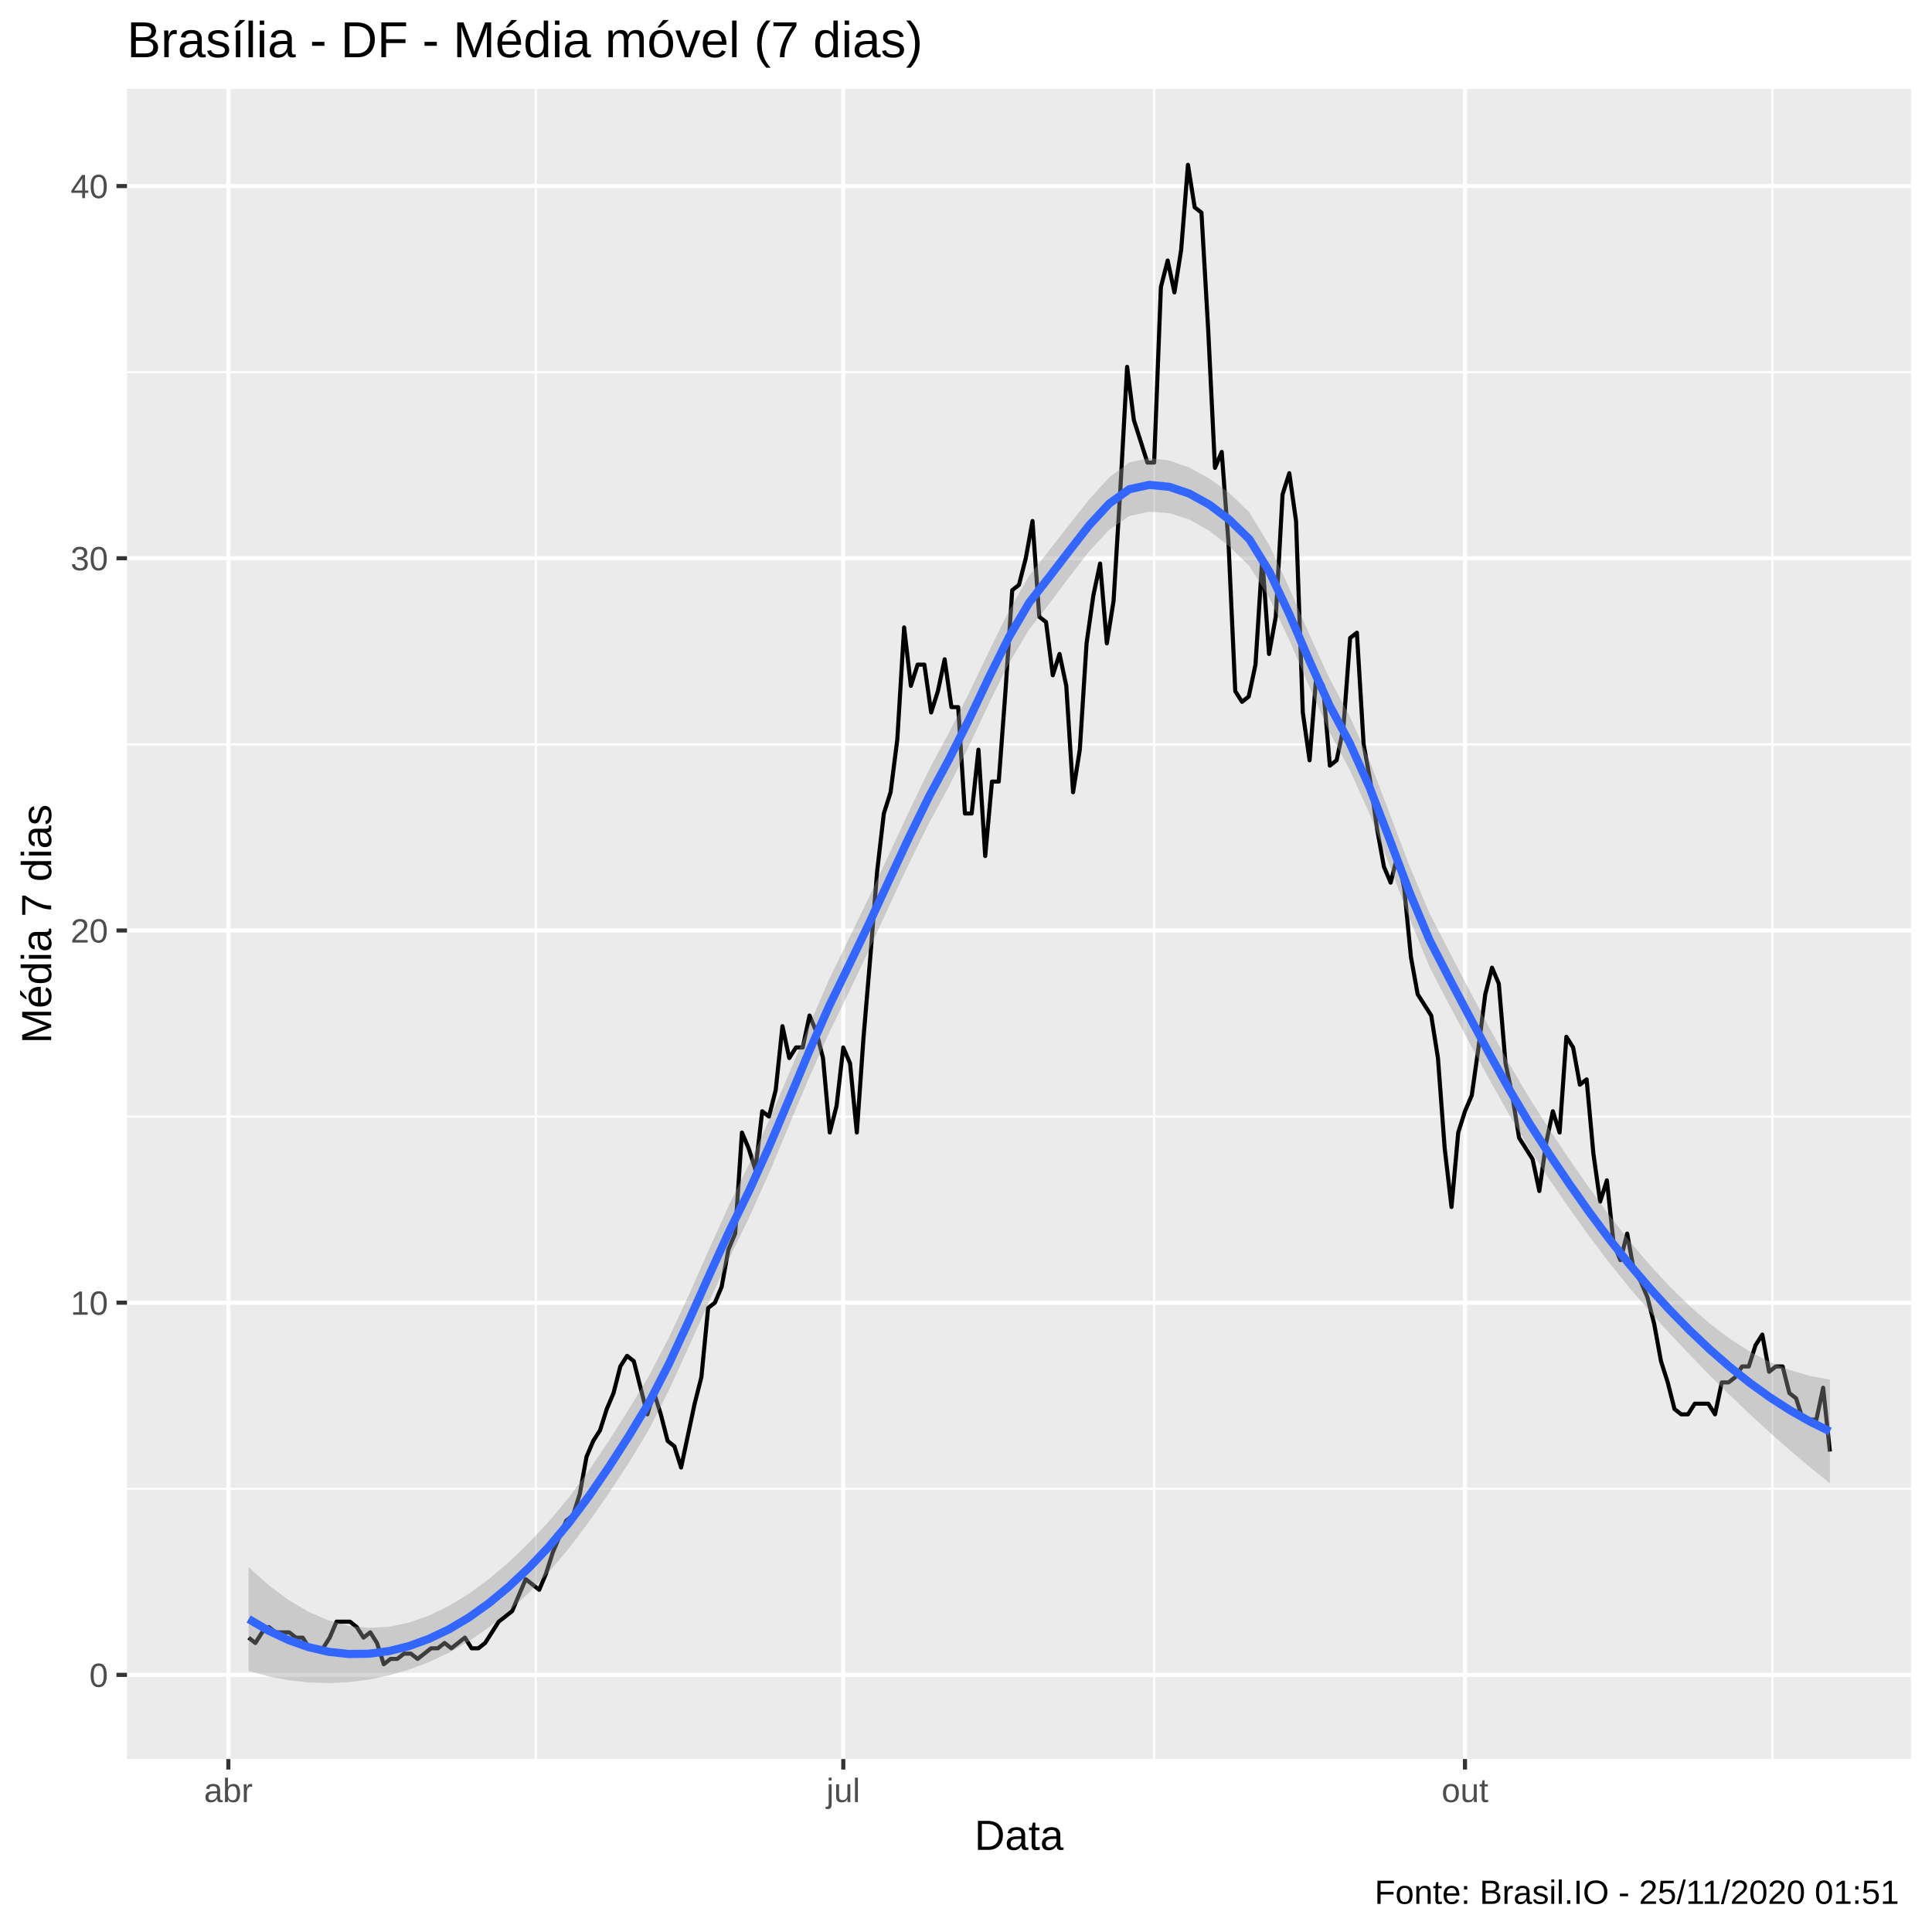
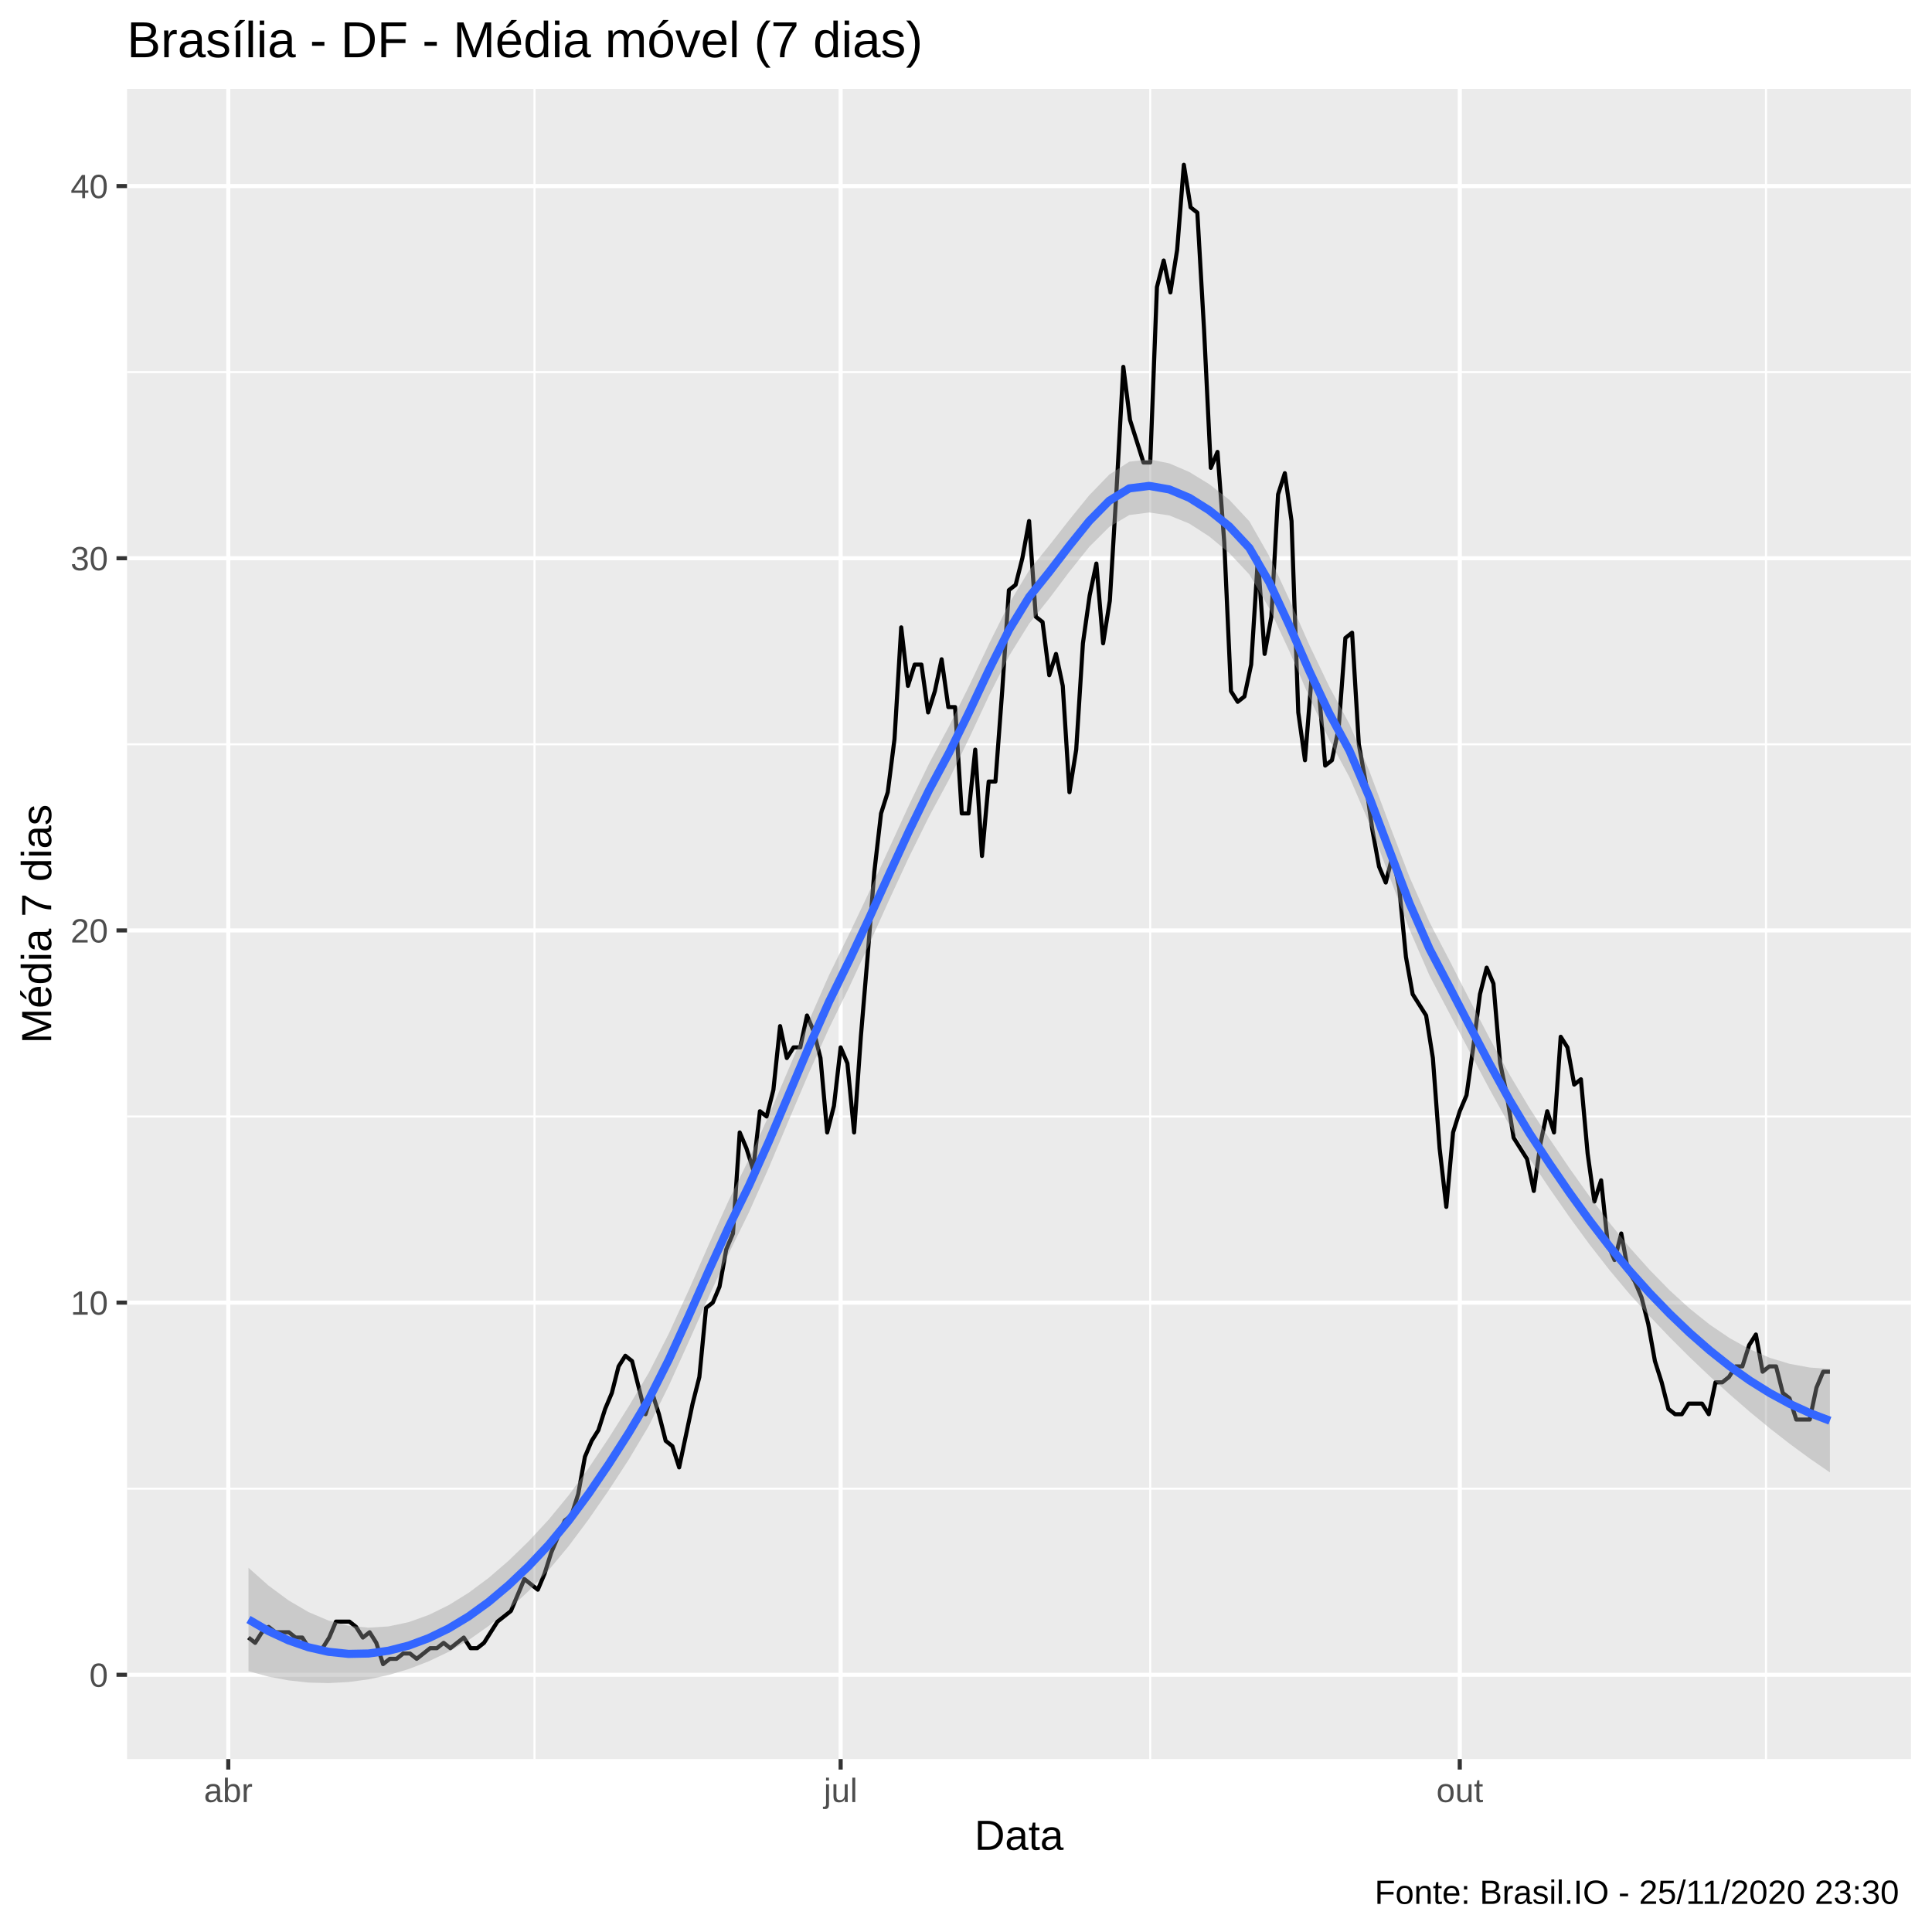
<svg xmlns="http://www.w3.org/2000/svg" viewBox="0 0 504.00 504.00">
  <defs>
    <style type="text/css">
    line, polyline, polygon, path, rect, circle {
      fill: none;
      stroke: #000000;
      stroke-linecap: round;
      stroke-linejoin: round;
      stroke-miterlimit: 10.00;
    }
  </style>
  </defs>
  <rect width="100%" height="100%" style="stroke: none; fill: #FFFFFF;" />
  <rect x="0.00" y="0.00" width="504.00" height="504.00" style="stroke-width: 1.07; stroke: #FFFFFF; fill: #FFFFFF;" />
  <defs>
    <clipPath id="cpMzMuMTN8NDk4LjUyfDQ1OC44OHwyMy4xOQ==">
      <rect x="33.13" y="23.19" width="465.39" height="435.69" />
    </clipPath>
  </defs>
  <rect x="33.13" y="23.19" width="465.39" height="435.69" style="stroke-width: 1.07; stroke: none; fill: #EBEBEB;" clip-path="url(#cpMzMuMTN8NDk4LjUyfDQ1OC44OHwyMy4xOQ==)" />
-   <polyline points="33.13,388.38 498.52,388.38 " style="stroke-width: 0.53; stroke: #FFFFFF; stroke-linecap: butt;" clip-path="url(#cpMzMuMTN8NDk4LjUyfDQ1OC44OHwyMy4xOQ==)" />
-   <polyline points="33.13,291.28 498.52,291.28 " style="stroke-width: 0.53; stroke: #FFFFFF; stroke-linecap: butt;" clip-path="url(#cpMzMuMTN8NDk4LjUyfDQ1OC44OHwyMy4xOQ==)" />
-   <polyline points="33.13,194.18 498.52,194.18 " style="stroke-width: 0.53; stroke: #FFFFFF; stroke-linecap: butt;" clip-path="url(#cpMzMuMTN8NDk4LjUyfDQ1OC44OHwyMy4xOQ==)" />
-   <polyline points="33.13,97.09 498.52,97.09 " style="stroke-width: 0.53; stroke: #FFFFFF; stroke-linecap: butt;" clip-path="url(#cpMzMuMTN8NDk4LjUyfDQ1OC44OHwyMy4xOQ==)" />
-   <polyline points="139.78,458.88 139.78,23.19 " style="stroke-width: 0.53; stroke: #FFFFFF; stroke-linecap: butt;" clip-path="url(#cpMzMuMTN8NDk4LjUyfDQ1OC44OHwyMy4xOQ==)" />
-   <polyline points="301.08,458.88 301.08,23.19 " style="stroke-width: 0.53; stroke: #FFFFFF; stroke-linecap: butt;" clip-path="url(#cpMzMuMTN8NDk4LjUyfDQ1OC44OHwyMy4xOQ==)" />
-   <polyline points="462.38,458.88 462.38,23.19 " style="stroke-width: 0.53; stroke: #FFFFFF; stroke-linecap: butt;" clip-path="url(#cpMzMuMTN8NDk4LjUyfDQ1OC44OHwyMy4xOQ==)" />
-   <polyline points="33.13,436.92 498.52,436.92 " style="stroke-width: 1.07; stroke: #FFFFFF; stroke-linecap: butt;" clip-path="url(#cpMzMuMTN8NDk4LjUyfDQ1OC44OHwyMy4xOQ==)" />
-   <polyline points="33.13,339.83 498.52,339.83 " style="stroke-width: 1.07; stroke: #FFFFFF; stroke-linecap: butt;" clip-path="url(#cpMzMuMTN8NDk4LjUyfDQ1OC44OHwyMy4xOQ==)" />
-   <polyline points="33.13,242.73 498.52,242.73 " style="stroke-width: 1.07; stroke: #FFFFFF; stroke-linecap: butt;" clip-path="url(#cpMzMuMTN8NDk4LjUyfDQ1OC44OHwyMy4xOQ==)" />
+   <polyline points="33.13,388.35 498.52,388.35 " style="stroke-width: 0.53; stroke: #FFFFFF; stroke-linecap: butt;" clip-path="url(#cpMzMuMTN8NDk4LjUyfDQ1OC44OHwyMy4xOQ==)" />
+   <polyline points="33.13,291.26 498.52,291.26 " style="stroke-width: 0.53; stroke: #FFFFFF; stroke-linecap: butt;" clip-path="url(#cpMzMuMTN8NDk4LjUyfDQ1OC44OHwyMy4xOQ==)" />
+   <polyline points="33.13,194.17 498.52,194.17 " style="stroke-width: 0.53; stroke: #FFFFFF; stroke-linecap: butt;" clip-path="url(#cpMzMuMTN8NDk4LjUyfDQ1OC44OHwyMy4xOQ==)" />
+   <polyline points="33.13,97.08 498.52,97.08 " style="stroke-width: 0.53; stroke: #FFFFFF; stroke-linecap: butt;" clip-path="url(#cpMzMuMTN8NDk4LjUyfDQ1OC44OHwyMy4xOQ==)" />
+   <polyline points="139.43,458.88 139.43,23.19 " style="stroke-width: 0.53; stroke: #FFFFFF; stroke-linecap: butt;" clip-path="url(#cpMzMuMTN8NDk4LjUyfDQ1OC44OHwyMy4xOQ==)" />
+   <polyline points="300.06,458.88 300.06,23.19 " style="stroke-width: 0.53; stroke: #FFFFFF; stroke-linecap: butt;" clip-path="url(#cpMzMuMTN8NDk4LjUyfDQ1OC44OHwyMy4xOQ==)" />
+   <polyline points="460.69,458.88 460.69,23.19 " style="stroke-width: 0.53; stroke: #FFFFFF; stroke-linecap: butt;" clip-path="url(#cpMzMuMTN8NDk4LjUyfDQ1OC44OHwyMy4xOQ==)" />
+   <polyline points="33.13,436.90 498.52,436.90 " style="stroke-width: 1.07; stroke: #FFFFFF; stroke-linecap: butt;" clip-path="url(#cpMzMuMTN8NDk4LjUyfDQ1OC44OHwyMy4xOQ==)" />
+   <polyline points="33.13,339.81 498.52,339.81 " style="stroke-width: 1.07; stroke: #FFFFFF; stroke-linecap: butt;" clip-path="url(#cpMzMuMTN8NDk4LjUyfDQ1OC44OHwyMy4xOQ==)" />
+   <polyline points="33.13,242.72 498.52,242.72 " style="stroke-width: 1.07; stroke: #FFFFFF; stroke-linecap: butt;" clip-path="url(#cpMzMuMTN8NDk4LjUyfDQ1OC44OHwyMy4xOQ==)" />
  <polyline points="33.13,145.63 498.52,145.63 " style="stroke-width: 1.07; stroke: #FFFFFF; stroke-linecap: butt;" clip-path="url(#cpMzMuMTN8NDk4LjUyfDQ1OC44OHwyMy4xOQ==)" />
  <polyline points="33.13,48.54 498.52,48.54 " style="stroke-width: 1.07; stroke: #FFFFFF; stroke-linecap: butt;" clip-path="url(#cpMzMuMTN8NDk4LjUyfDQ1OC44OHwyMy4xOQ==)" />
-   <polyline points="59.57,458.88 59.57,23.19 " style="stroke-width: 1.07; stroke: #FFFFFF; stroke-linecap: butt;" clip-path="url(#cpMzMuMTN8NDk4LjUyfDQ1OC44OHwyMy4xOQ==)" />
-   <polyline points="219.99,458.88 219.99,23.19 " style="stroke-width: 1.07; stroke: #FFFFFF; stroke-linecap: butt;" clip-path="url(#cpMzMuMTN8NDk4LjUyfDQ1OC44OHwyMy4xOQ==)" />
-   <polyline points="382.17,458.88 382.17,23.19 " style="stroke-width: 1.07; stroke: #FFFFFF; stroke-linecap: butt;" clip-path="url(#cpMzMuMTN8NDk4LjUyfDQ1OC44OHwyMy4xOQ==)" />
-   <polyline points="64.86,427.21 66.62,428.60 68.38,425.83 70.15,424.44 71.91,425.83 73.67,425.83 75.44,425.83 77.20,427.21 78.96,427.21 80.72,429.99 82.49,429.99 84.25,429.99 86.01,427.21 87.78,423.05 89.54,423.05 91.30,423.05 93.06,424.44 94.83,427.21 96.59,425.83 98.35,428.60 100.12,434.15 101.88,432.76 103.64,432.76 105.40,431.38 107.17,431.38 108.93,432.76 110.69,431.38 112.46,429.99 114.22,429.99 115.98,428.60 117.74,429.99 119.51,428.60 121.27,427.21 123.03,429.99 124.80,429.99 126.56,428.60 128.32,425.83 130.08,423.05 131.85,421.67 133.61,420.28 135.37,416.12 137.14,411.96 138.90,413.34 140.66,414.73 142.42,410.57 144.19,405.02 145.95,400.86 147.71,396.70 149.48,395.31 151.24,389.76 153.00,380.05 154.76,375.89 156.53,373.12 158.29,367.57 160.05,363.41 161.82,356.47 163.58,353.70 165.34,355.09 167.10,362.02 168.87,368.96 170.63,363.41 172.39,368.96 174.16,375.89 175.92,377.28 177.68,382.83 179.44,374.50 181.21,366.18 182.97,359.25 184.73,341.21 186.50,339.83 188.26,335.67 190.02,325.96 191.78,321.80 193.55,295.44 195.31,299.60 197.07,305.15 198.84,289.89 200.60,291.28 202.36,284.34 204.12,267.70 205.89,276.02 207.65,273.25 209.41,273.25 211.18,264.92 212.94,269.09 214.70,276.02 216.46,295.44 218.23,288.50 219.99,273.25 221.75,277.41 223.52,295.44 225.28,270.47 227.04,249.67 228.80,227.47 230.57,212.21 232.33,206.67 234.09,192.80 235.86,163.67 237.62,178.92 239.38,173.38 241.14,173.38 242.91,185.86 244.67,180.31 246.43,171.99 248.20,184.47 249.96,184.47 251.72,212.21 253.48,212.21 255.25,195.57 257.01,223.31 258.77,203.89 260.54,203.89 262.30,180.31 264.06,153.96 265.82,152.57 267.59,145.63 269.35,135.92 271.11,160.89 272.88,162.28 274.64,176.15 276.40,170.60 278.16,178.92 279.93,206.67 281.69,195.57 283.45,167.83 285.22,155.34 286.98,147.02 288.74,167.83 290.50,156.73 292.27,127.60 294.03,95.70 295.79,109.57 297.56,115.12 299.32,120.67 301.08,120.67 302.84,74.89 304.61,67.96 306.37,76.28 308.13,65.18 309.90,42.99 311.66,54.09 313.42,55.47 315.18,85.99 316.95,122.05 318.71,117.89 320.47,141.47 322.24,180.31 324.00,183.09 325.76,181.70 327.52,173.38 329.29,145.63 331.05,170.60 332.81,160.89 334.58,128.99 336.34,123.44 338.10,135.92 339.86,185.86 341.63,198.34 343.39,176.15 345.15,178.92 346.92,199.73 348.68,198.34 350.44,190.02 352.20,166.44 353.97,165.05 355.73,194.18 357.49,203.89 359.26,216.38 361.02,226.09 362.78,230.25 364.54,223.31 366.31,231.63 368.07,249.67 369.83,259.38 371.60,262.15 373.36,264.92 375.12,276.02 376.88,299.60 378.65,314.86 380.41,295.44 382.17,289.89 383.94,285.73 385.70,273.25 387.46,259.38 389.22,252.44 390.99,256.60 392.75,277.41 394.51,285.73 396.28,296.83 398.04,299.60 399.80,302.38 401.56,310.70 403.33,298.21 405.09,289.89 406.85,295.44 408.62,270.47 410.38,273.25 412.14,282.96 413.90,281.57 415.67,300.99 417.43,313.47 419.19,307.92 420.96,324.57 422.72,328.73 424.48,321.80 426.24,331.50 428.01,334.28 429.77,338.44 431.53,345.38 433.30,355.09 435.06,360.63 436.82,367.57 438.58,368.96 440.35,368.96 442.11,366.18 443.87,366.18 445.64,366.18 447.40,368.96 449.16,360.63 450.92,360.63 452.69,359.25 454.45,356.47 456.21,356.47 457.97,350.92 459.74,348.15 461.50,357.86 463.26,356.47 465.03,356.47 466.79,363.41 468.55,364.79 470.31,370.34 472.08,370.34 473.84,370.34 475.60,362.02 477.37,378.67 " style="stroke-width: 1.07; stroke-linecap: butt;" clip-path="url(#cpMzMuMTN8NDk4LjUyfDQ1OC44OHwyMy4xOQ==)" />
-   <polygon points="64.86,408.84 70.08,413.51 75.30,417.41 80.52,420.49 85.75,422.74 90.97,424.13 96.19,424.67 101.41,424.38 106.63,423.30 111.85,421.48 117.08,418.95 122.30,415.76 127.52,411.94 132.74,407.51 137.96,402.49 143.18,396.91 148.40,390.63 153.63,383.58 158.85,375.84 164.07,367.58 169.29,358.92 174.51,348.91 179.73,337.72 184.96,325.94 190.18,314.36 195.40,303.68 200.62,292.29 205.84,280.04 211.06,267.52 216.29,255.49 221.51,244.74 226.73,233.98 231.95,222.81 237.17,211.57 242.39,200.76 247.62,190.98 252.84,180.69 258.06,169.76 263.28,159.19 268.50,150.18 273.72,143.52 278.95,136.83 284.17,130.23 289.39,124.51 294.61,120.63 299.83,119.49 305.05,120.14 310.27,121.99 315.50,124.83 320.72,128.61 325.94,133.68 331.16,142.29 336.38,153.50 341.60,165.59 346.83,177.02 352.05,186.74 357.27,198.48 362.49,212.13 367.71,225.92 372.93,238.26 378.16,248.40 383.38,258.41 388.60,268.28 393.82,277.72 399.04,286.56 404.26,294.74 409.49,302.57 414.71,310.08 419.93,317.18 425.15,323.82 430.37,329.97 435.59,335.62 440.82,340.74 446.04,345.29 451.26,349.25 456.48,352.59 461.70,355.31 466.92,357.41 472.14,358.93 477.37,359.89 477.37,386.94 472.14,382.74 466.92,378.32 461.70,373.72 456.48,368.93 451.26,363.95 446.04,358.79 440.82,353.44 435.59,347.89 430.37,342.10 425.15,336.04 419.93,329.57 414.71,322.67 409.49,315.39 404.26,307.77 399.04,299.77 393.82,291.02 388.60,281.72 383.38,272.12 378.16,262.38 372.93,252.26 367.71,239.66 362.49,225.73 357.27,212.25 352.05,200.76 346.83,190.97 341.60,179.25 336.38,167.05 331.16,156.03 325.94,147.69 320.72,142.57 315.50,138.50 310.27,135.54 305.05,133.86 299.83,133.49 294.61,134.60 289.39,138.19 284.17,143.77 278.95,150.53 273.72,157.51 268.50,164.17 263.28,172.91 258.06,183.36 252.84,194.48 247.62,205.01 242.39,214.68 237.17,225.20 231.95,236.36 226.73,247.75 221.51,258.76 216.29,269.43 211.06,281.17 205.84,293.59 200.62,306.04 195.40,317.69 190.18,328.32 184.96,339.61 179.73,351.26 174.51,362.64 169.29,372.93 164.07,381.56 158.85,389.53 153.63,397.01 148.40,403.93 143.18,410.12 137.96,415.51 132.74,420.32 127.52,424.54 122.30,428.15 117.08,431.17 111.85,433.61 106.63,435.57 101.41,437.08 96.19,438.16 90.97,438.83 85.75,439.07 80.52,438.90 75.30,438.32 70.08,437.32 64.86,435.89 " style="stroke-width: 0.00; stroke: none; fill: #999999; fill-opacity: 0.40;" clip-path="url(#cpMzMuMTN8NDk4LjUyfDQ1OC44OHwyMy4xOQ==)" />
-   <polyline points="64.86,408.84 70.08,413.51 75.30,417.41 80.52,420.49 85.75,422.74 90.97,424.13 96.19,424.67 101.41,424.38 106.63,423.30 111.85,421.48 117.08,418.95 122.30,415.76 127.52,411.94 132.74,407.51 137.96,402.49 143.18,396.91 148.40,390.63 153.63,383.58 158.85,375.84 164.07,367.58 169.29,358.92 174.51,348.91 179.73,337.72 184.96,325.94 190.18,314.36 195.40,303.68 200.62,292.29 205.84,280.04 211.06,267.52 216.29,255.49 221.51,244.74 226.73,233.98 231.95,222.81 237.17,211.57 242.39,200.76 247.62,190.98 252.84,180.69 258.06,169.76 263.28,159.19 268.50,150.18 273.72,143.52 278.95,136.83 284.17,130.23 289.39,124.51 294.61,120.63 299.83,119.49 305.05,120.14 310.27,121.99 315.50,124.83 320.72,128.61 325.94,133.68 331.16,142.29 336.38,153.50 341.60,165.59 346.83,177.02 352.05,186.74 357.27,198.48 362.49,212.13 367.71,225.92 372.93,238.26 378.16,248.40 383.38,258.41 388.60,268.28 393.82,277.72 399.04,286.56 404.26,294.74 409.49,302.57 414.71,310.08 419.93,317.18 425.15,323.82 430.37,329.97 435.59,335.62 440.82,340.74 446.04,345.29 451.26,349.25 456.48,352.59 461.70,355.31 466.92,357.41 472.14,358.93 477.37,359.89 " style="stroke-width: 2.13; stroke: none;" clip-path="url(#cpMzMuMTN8NDk4LjUyfDQ1OC44OHwyMy4xOQ==)" />
-   <polyline points="477.37,386.94 472.14,382.74 466.92,378.32 461.70,373.72 456.48,368.93 451.26,363.95 446.04,358.79 440.82,353.44 435.59,347.89 430.37,342.10 425.15,336.04 419.93,329.57 414.71,322.67 409.49,315.39 404.26,307.77 399.04,299.77 393.82,291.02 388.60,281.72 383.38,272.12 378.16,262.38 372.93,252.26 367.71,239.66 362.49,225.73 357.27,212.25 352.05,200.76 346.83,190.97 341.60,179.25 336.38,167.05 331.16,156.03 325.94,147.69 320.72,142.57 315.50,138.50 310.27,135.54 305.05,133.86 299.83,133.49 294.61,134.60 289.39,138.19 284.17,143.77 278.95,150.53 273.72,157.51 268.50,164.17 263.28,172.91 258.06,183.36 252.84,194.48 247.62,205.01 242.39,214.68 237.17,225.20 231.95,236.36 226.73,247.75 221.51,258.76 216.29,269.43 211.06,281.17 205.84,293.59 200.62,306.04 195.40,317.69 190.18,328.32 184.96,339.61 179.73,351.26 174.51,362.64 169.29,372.93 164.07,381.56 158.85,389.53 153.63,397.01 148.40,403.93 143.18,410.12 137.96,415.51 132.74,420.32 127.52,424.54 122.30,428.15 117.08,431.17 111.85,433.61 106.63,435.57 101.41,437.08 96.19,438.16 90.97,438.83 85.75,439.07 80.52,438.90 75.30,438.32 70.08,437.32 64.86,435.89 " style="stroke-width: 2.13; stroke: none;" clip-path="url(#cpMzMuMTN8NDk4LjUyfDQ1OC44OHwyMy4xOQ==)" />
-   <polyline points="64.86,422.36 70.08,425.41 75.30,427.86 80.52,429.70 85.75,430.91 90.97,431.48 96.19,431.41 101.41,430.73 106.63,429.44 111.85,427.54 117.08,425.06 122.30,421.96 127.52,418.24 132.74,413.91 137.96,409.00 143.18,403.51 148.40,397.28 153.63,390.30 158.85,382.68 164.07,374.57 169.29,365.93 174.51,355.78 179.73,344.49 184.96,332.78 190.18,321.34 195.40,310.69 200.62,299.16 205.84,286.81 211.06,274.34 216.29,262.46 221.51,251.75 226.73,240.87 231.95,229.59 237.17,218.38 242.39,207.72 247.62,198.00 252.84,187.58 258.06,176.56 263.28,166.05 268.50,157.18 273.72,150.51 278.95,143.68 284.17,137.00 289.39,131.35 294.61,127.62 299.83,126.49 305.05,127.00 310.27,128.77 315.50,131.67 320.72,135.59 325.94,140.69 331.16,149.16 336.38,160.27 341.60,172.42 346.83,184.00 352.05,193.75 357.27,205.36 362.49,218.93 367.71,232.79 372.93,245.26 378.16,255.39 383.38,265.27 388.60,275.00 393.82,284.37 399.04,293.16 404.26,301.25 409.49,308.98 414.71,316.37 419.93,323.37 425.15,329.93 430.37,336.04 435.59,341.76 440.82,347.09 446.04,352.04 451.26,356.60 456.48,360.76 461.70,364.51 466.92,367.87 472.14,370.83 477.37,373.41 " style="stroke-width: 2.13; stroke: #3366FF; stroke-linecap: butt;" clip-path="url(#cpMzMuMTN8NDk4LjUyfDQ1OC44OHwyMy4xOQ==)" />
+   <polyline points="59.55,458.88 59.55,23.19 " style="stroke-width: 1.07; stroke: #FFFFFF; stroke-linecap: butt;" clip-path="url(#cpMzMuMTN8NDk4LjUyfDQ1OC44OHwyMy4xOQ==)" />
+   <polyline points="219.30,458.88 219.30,23.19 " style="stroke-width: 1.07; stroke: #FFFFFF; stroke-linecap: butt;" clip-path="url(#cpMzMuMTN8NDk4LjUyfDQ1OC44OHwyMy4xOQ==)" />
+   <polyline points="380.81,458.88 380.81,23.19 " style="stroke-width: 1.07; stroke: #FFFFFF; stroke-linecap: butt;" clip-path="url(#cpMzMuMTN8NDk4LjUyfDQ1OC44OHwyMy4xOQ==)" />
+   <polyline points="64.82,427.19 66.57,428.57 68.33,425.80 70.08,424.41 71.84,425.80 73.59,425.80 75.35,425.80 77.10,427.19 78.86,427.19 80.62,429.96 82.37,429.96 84.13,429.96 85.88,427.19 87.64,423.03 89.39,423.03 91.15,423.03 92.90,424.41 94.66,427.19 96.42,425.80 98.17,428.57 99.93,434.12 101.68,432.74 103.44,432.74 105.19,431.35 106.95,431.35 108.70,432.74 110.46,431.35 112.21,429.96 113.97,429.96 115.73,428.57 117.48,429.96 119.24,428.57 120.99,427.19 122.75,429.96 124.50,429.96 126.26,428.57 128.01,425.80 129.77,423.03 131.53,421.64 133.28,420.25 135.04,416.09 136.79,411.93 138.55,413.32 140.30,414.70 142.06,410.54 143.81,405.00 145.57,400.83 147.33,396.67 149.08,395.29 150.84,389.74 152.59,380.03 154.35,375.87 156.10,373.09 157.86,367.55 159.61,363.39 161.37,356.45 163.13,353.68 164.88,355.06 166.64,362.00 168.39,368.93 170.15,363.39 171.90,368.93 173.66,375.87 175.41,377.26 177.17,382.80 178.93,374.48 180.68,366.16 182.44,359.22 184.19,341.19 185.95,339.81 187.70,335.65 189.46,325.94 191.21,321.78 192.97,295.42 194.73,299.58 196.48,305.13 198.24,289.88 199.99,291.26 201.75,284.33 203.50,267.68 205.26,276.01 207.01,273.23 208.77,273.23 210.52,264.91 212.28,269.07 214.04,276.01 215.79,295.42 217.55,288.49 219.30,273.23 221.06,277.39 222.81,295.42 224.57,270.46 226.32,249.65 228.08,227.46 229.84,212.20 231.59,206.66 233.35,192.79 235.10,163.66 236.86,178.92 238.61,173.37 240.37,173.37 242.12,185.85 243.88,180.30 245.64,171.98 247.39,184.46 249.15,184.46 250.90,212.20 252.66,212.20 254.41,195.56 256.17,223.30 257.92,203.88 259.68,203.88 261.44,180.30 263.19,153.95 264.95,152.56 266.70,145.63 268.46,135.92 270.21,160.88 271.97,162.27 273.72,176.14 275.48,170.59 277.24,178.92 278.99,206.66 280.75,195.56 282.50,167.82 284.26,155.34 286.01,147.01 287.77,167.82 289.52,156.72 291.28,127.60 293.04,95.70 294.79,109.57 296.55,115.11 298.30,120.66 300.06,120.66 301.81,74.89 303.57,67.96 305.32,76.28 307.08,65.18 308.83,42.99 310.59,54.09 312.35,55.47 314.10,85.99 315.86,122.05 317.61,117.89 319.37,141.47 321.12,180.30 322.88,183.08 324.63,181.69 326.39,173.37 328.15,145.63 329.90,170.59 331.66,160.88 333.41,128.98 335.17,123.44 336.92,135.92 338.68,185.85 340.43,198.33 342.19,176.14 343.95,178.92 345.70,199.72 347.46,198.33 349.21,190.01 350.97,166.43 352.72,165.05 354.48,194.17 356.23,203.88 357.99,216.36 359.75,226.07 361.50,230.23 363.26,223.30 365.01,231.62 366.77,249.65 368.52,259.36 370.28,262.14 372.03,264.91 373.79,276.01 375.55,299.58 377.30,314.84 379.06,295.42 380.81,289.88 382.57,285.71 384.32,273.23 386.08,259.36 387.83,252.43 389.59,256.59 391.35,277.39 393.10,285.71 394.86,296.81 396.61,299.58 398.37,302.36 400.12,310.68 401.88,298.20 403.63,289.88 405.39,295.42 407.14,270.46 408.90,273.23 410.66,282.94 412.41,281.55 414.17,300.97 415.92,313.45 417.68,307.91 419.43,324.55 421.19,328.71 422.94,321.78 424.70,331.48 426.46,334.26 428.21,338.42 429.97,345.35 431.72,355.06 433.48,360.61 435.23,367.55 436.99,368.93 438.74,368.93 440.50,366.16 442.26,366.16 444.01,366.16 445.77,368.93 447.52,360.61 449.28,360.61 451.03,359.22 452.79,356.45 454.54,356.45 456.30,350.90 458.06,348.13 459.81,357.84 461.57,356.45 463.32,356.45 465.08,363.39 466.83,364.77 468.59,370.32 470.34,370.32 472.10,370.32 473.86,362.00 475.61,357.84 477.37,357.84 " style="stroke-width: 1.07; stroke-linecap: butt;" clip-path="url(#cpMzMuMTN8NDk4LjUyfDQ1OC44OHwyMy4xOQ==)" />
+   <polygon points="64.82,408.98 70.04,413.62 75.26,417.48 80.48,420.54 85.70,422.75 90.93,424.10 96.15,424.61 101.37,424.28 106.59,423.17 111.81,421.30 117.04,418.74 122.26,415.50 127.48,411.62 132.70,407.12 137.93,402.04 143.15,396.40 148.37,390.05 153.59,382.93 158.81,375.13 164.04,366.83 169.26,358.08 174.48,347.87 179.70,336.49 184.93,324.60 190.15,313.03 195.37,302.39 200.59,290.93 205.81,278.69 211.04,266.26 216.26,254.39 221.48,243.74 226.70,232.78 231.92,221.38 237.15,209.97 242.37,199.15 247.59,189.42 252.81,178.92 258.04,167.89 263.26,157.41 268.48,148.77 273.70,142.31 278.92,135.64 284.15,129.20 289.37,123.81 294.59,120.45 299.81,119.83 305.03,120.88 310.26,123.13 315.48,126.32 320.70,130.39 325.92,135.99 331.15,145.15 336.37,156.47 341.59,168.31 346.81,179.21 352.03,188.88 357.26,201.24 362.48,215.15 367.70,228.79 372.92,240.58 378.15,250.59 383.37,260.80 388.59,270.84 393.81,280.36 399.03,289.10 404.26,297.12 409.48,304.82 414.70,312.15 419.92,319.05 425.14,325.45 430.37,331.30 435.59,336.63 440.81,341.39 446.03,345.56 451.26,349.10 456.48,351.99 461.70,354.22 466.92,355.80 472.14,356.75 477.37,357.13 477.37,384.11 472.14,380.51 466.92,376.68 461.70,372.61 456.48,368.32 451.26,363.79 446.03,359.04 440.81,354.08 435.59,348.87 430.37,343.39 425.14,337.62 419.92,331.39 414.70,324.70 409.48,317.58 404.26,310.09 399.03,302.27 393.81,293.60 388.59,284.17 383.37,274.34 378.15,264.41 372.92,254.51 367.70,242.51 362.48,228.67 357.26,214.86 352.03,202.76 346.81,193.10 341.59,181.93 336.37,169.92 331.15,158.74 325.92,149.86 320.70,144.29 315.48,139.96 310.26,136.59 305.03,134.46 299.81,133.69 294.59,134.36 289.37,137.46 284.15,142.66 278.92,149.21 273.70,156.16 268.48,162.69 263.26,171.08 258.04,181.40 252.81,192.58 247.59,203.33 242.37,213.01 237.15,223.55 231.92,234.84 226.70,246.42 221.48,257.64 216.26,268.26 211.04,279.85 205.81,292.15 200.59,304.56 195.37,316.28 190.15,326.91 184.93,338.20 179.70,349.95 174.48,361.48 169.26,371.97 164.04,380.73 158.81,388.76 153.59,396.31 148.37,403.31 143.15,409.57 137.93,415.02 132.70,419.88 127.48,424.16 122.26,427.84 117.04,430.91 111.81,433.40 106.59,435.41 101.37,436.96 96.15,438.09 90.93,438.79 85.70,439.07 80.48,438.93 75.26,438.36 70.04,437.38 64.82,435.96 " style="stroke-width: 0.00; stroke: none; fill: #999999; fill-opacity: 0.40;" clip-path="url(#cpMzMuMTN8NDk4LjUyfDQ1OC44OHwyMy4xOQ==)" />
+   <polyline points="64.82,408.98 70.04,413.62 75.26,417.48 80.48,420.54 85.70,422.75 90.93,424.10 96.15,424.61 101.37,424.28 106.59,423.17 111.81,421.30 117.04,418.74 122.26,415.50 127.48,411.62 132.70,407.12 137.93,402.04 143.15,396.40 148.37,390.05 153.59,382.93 158.81,375.13 164.04,366.83 169.26,358.08 174.48,347.87 179.70,336.49 184.93,324.60 190.15,313.03 195.37,302.39 200.59,290.93 205.81,278.69 211.04,266.26 216.26,254.39 221.48,243.74 226.70,232.78 231.92,221.38 237.15,209.97 242.37,199.15 247.59,189.42 252.81,178.92 258.04,167.89 263.26,157.41 268.48,148.77 273.70,142.31 278.92,135.64 284.15,129.20 289.37,123.81 294.59,120.45 299.81,119.83 305.03,120.88 310.26,123.13 315.48,126.32 320.70,130.39 325.92,135.99 331.15,145.15 336.37,156.47 341.59,168.31 346.81,179.21 352.03,188.88 357.26,201.24 362.48,215.15 367.70,228.79 372.92,240.58 378.15,250.59 383.37,260.80 388.59,270.84 393.81,280.36 399.03,289.10 404.26,297.12 409.48,304.82 414.70,312.15 419.92,319.05 425.14,325.45 430.37,331.30 435.59,336.63 440.81,341.39 446.03,345.56 451.26,349.10 456.48,351.99 461.70,354.22 466.92,355.80 472.14,356.75 477.37,357.13 " style="stroke-width: 2.13; stroke: none;" clip-path="url(#cpMzMuMTN8NDk4LjUyfDQ1OC44OHwyMy4xOQ==)" />
+   <polyline points="477.37,384.11 472.14,380.51 466.92,376.68 461.70,372.61 456.48,368.32 451.26,363.79 446.03,359.04 440.81,354.08 435.59,348.87 430.37,343.39 425.14,337.62 419.92,331.39 414.70,324.70 409.48,317.58 404.26,310.09 399.03,302.27 393.81,293.60 388.59,284.17 383.37,274.34 378.15,264.41 372.92,254.51 367.70,242.51 362.48,228.67 357.26,214.86 352.03,202.76 346.81,193.10 341.59,181.93 336.37,169.92 331.15,158.74 325.92,149.86 320.70,144.29 315.48,139.96 310.26,136.59 305.03,134.46 299.81,133.69 294.59,134.36 289.37,137.46 284.15,142.66 278.92,149.21 273.70,156.16 268.48,162.69 263.26,171.08 258.04,181.40 252.81,192.58 247.59,203.33 242.37,213.01 237.15,223.55 231.92,234.84 226.70,246.42 221.48,257.64 216.26,268.26 211.04,279.85 205.81,292.15 200.59,304.56 195.37,316.28 190.15,326.91 184.93,338.20 179.70,349.95 174.48,361.48 169.26,371.97 164.04,380.73 158.81,388.76 153.59,396.31 148.37,403.31 143.15,409.57 137.93,415.02 132.70,419.88 127.48,424.16 122.26,427.84 117.04,430.91 111.81,433.40 106.59,435.41 101.37,436.96 96.15,438.09 90.93,438.79 85.70,439.07 80.48,438.93 75.26,438.36 70.04,437.38 64.82,435.96 " style="stroke-width: 2.13; stroke: none;" clip-path="url(#cpMzMuMTN8NDk4LjUyfDQ1OC44OHwyMy4xOQ==)" />
+   <polyline points="64.82,422.47 70.04,425.50 75.26,427.92 80.48,429.73 85.70,430.91 90.93,431.45 96.15,431.35 101.37,430.62 106.59,429.29 111.81,427.35 117.04,424.82 122.26,421.67 127.48,417.89 132.70,413.50 137.93,408.53 143.15,402.99 148.37,396.68 153.59,389.62 158.81,381.95 164.04,373.78 169.26,365.03 174.48,354.68 179.70,343.22 184.93,331.40 190.15,319.97 195.37,309.33 200.59,297.74 205.81,285.42 211.04,273.05 216.26,261.33 221.48,250.69 226.70,239.60 231.92,228.11 237.15,216.76 242.37,206.08 247.59,196.37 252.81,185.75 258.04,174.64 263.26,164.25 268.48,155.73 273.70,149.23 278.92,142.43 284.15,135.93 289.37,130.63 294.59,127.41 299.81,126.76 305.03,127.67 310.26,129.86 315.48,133.14 320.70,137.34 325.92,142.93 331.15,151.94 336.37,163.19 341.59,175.12 346.81,186.16 352.03,195.82 357.26,208.05 362.48,221.91 367.70,235.65 372.92,247.54 378.15,257.50 383.37,267.57 388.59,277.50 393.81,286.98 399.03,295.68 404.26,303.61 409.48,311.20 414.70,318.42 419.92,325.22 425.14,331.53 430.37,337.35 435.59,342.75 440.81,347.73 446.03,352.30 451.26,356.45 456.48,360.16 461.70,363.41 466.92,366.24 472.14,368.63 477.37,370.62 " style="stroke-width: 2.13; stroke: #3366FF; stroke-linecap: butt;" clip-path="url(#cpMzMuMTN8NDk4LjUyfDQ1OC44OHwyMy4xOQ==)" />
  <defs>
    <clipPath id="cpMC4wMHw1MDQuMDB8NTA0LjAwfDAuMDA=">
      <rect x="0.00" y="0.00" width="504.00" height="504.00" />
    </clipPath>
  </defs>
  <g clip-path="url(#cpMC4wMHw1MDQuMDB8NTA0LjAwfDAuMDA=)">
-     <text x="23.30" y="440.07" style="font-size: 8.80px; fill: #4D4D4D; font-family: Arial;" textLength="4.89px" lengthAdjust="spacingAndGlyphs">0</text>
+     <text x="23.30" y="440.05" style="font-size: 8.80px; fill: #4D4D4D; font-family: Arial;" textLength="4.89px" lengthAdjust="spacingAndGlyphs">0</text>
  </g>
  <g clip-path="url(#cpMC4wMHw1MDQuMDB8NTA0LjAwfDAuMDA=)">
-     <text x="18.41" y="342.98" style="font-size: 8.80px; fill: #4D4D4D; font-family: Arial;" textLength="9.79px" lengthAdjust="spacingAndGlyphs">10</text>
+     <text x="18.41" y="342.96" style="font-size: 8.80px; fill: #4D4D4D; font-family: Arial;" textLength="9.79px" lengthAdjust="spacingAndGlyphs">10</text>
  </g>
  <g clip-path="url(#cpMC4wMHw1MDQuMDB8NTA0LjAwfDAuMDA=)">
-     <text x="18.41" y="245.88" style="font-size: 8.80px; fill: #4D4D4D; font-family: Arial;" textLength="9.79px" lengthAdjust="spacingAndGlyphs">20</text>
+     <text x="18.41" y="245.87" style="font-size: 8.80px; fill: #4D4D4D; font-family: Arial;" textLength="9.79px" lengthAdjust="spacingAndGlyphs">20</text>
  </g>
  <g clip-path="url(#cpMC4wMHw1MDQuMDB8NTA0LjAwfDAuMDA=)">
    <text x="18.41" y="148.78" style="font-size: 8.80px; fill: #4D4D4D; font-family: Arial;" textLength="9.79px" lengthAdjust="spacingAndGlyphs">30</text>
  </g>
  <g clip-path="url(#cpMC4wMHw1MDQuMDB8NTA0LjAwfDAuMDA=)">
    <text x="18.41" y="51.69" style="font-size: 8.80px; fill: #4D4D4D; font-family: Arial;" textLength="9.79px" lengthAdjust="spacingAndGlyphs">40</text>
  </g>
-   <polyline points="30.39,436.92 33.13,436.92 " style="stroke-width: 1.07; stroke: #333333; stroke-linecap: butt;" clip-path="url(#cpMC4wMHw1MDQuMDB8NTA0LjAwfDAuMDA=)" />
-   <polyline points="30.39,339.83 33.13,339.83 " style="stroke-width: 1.07; stroke: #333333; stroke-linecap: butt;" clip-path="url(#cpMC4wMHw1MDQuMDB8NTA0LjAwfDAuMDA=)" />
-   <polyline points="30.39,242.73 33.13,242.73 " style="stroke-width: 1.07; stroke: #333333; stroke-linecap: butt;" clip-path="url(#cpMC4wMHw1MDQuMDB8NTA0LjAwfDAuMDA=)" />
+   <polyline points="30.39,436.90 33.13,436.90 " style="stroke-width: 1.07; stroke: #333333; stroke-linecap: butt;" clip-path="url(#cpMC4wMHw1MDQuMDB8NTA0LjAwfDAuMDA=)" />
+   <polyline points="30.39,339.81 33.13,339.81 " style="stroke-width: 1.07; stroke: #333333; stroke-linecap: butt;" clip-path="url(#cpMC4wMHw1MDQuMDB8NTA0LjAwfDAuMDA=)" />
+   <polyline points="30.39,242.72 33.13,242.72 " style="stroke-width: 1.07; stroke: #333333; stroke-linecap: butt;" clip-path="url(#cpMC4wMHw1MDQuMDB8NTA0LjAwfDAuMDA=)" />
  <polyline points="30.39,145.63 33.13,145.63 " style="stroke-width: 1.07; stroke: #333333; stroke-linecap: butt;" clip-path="url(#cpMC4wMHw1MDQuMDB8NTA0LjAwfDAuMDA=)" />
  <polyline points="30.39,48.54 33.13,48.54 " style="stroke-width: 1.07; stroke: #333333; stroke-linecap: butt;" clip-path="url(#cpMC4wMHw1MDQuMDB8NTA0LjAwfDAuMDA=)" />
-   <polyline points="59.57,461.62 59.57,458.88 " style="stroke-width: 1.07; stroke: #333333; stroke-linecap: butt;" clip-path="url(#cpMC4wMHw1MDQuMDB8NTA0LjAwfDAuMDA=)" />
-   <polyline points="219.99,461.62 219.99,458.88 " style="stroke-width: 1.07; stroke: #333333; stroke-linecap: butt;" clip-path="url(#cpMC4wMHw1MDQuMDB8NTA0LjAwfDAuMDA=)" />
-   <polyline points="382.17,461.62 382.17,458.88 " style="stroke-width: 1.07; stroke: #333333; stroke-linecap: butt;" clip-path="url(#cpMC4wMHw1MDQuMDB8NTA0LjAwfDAuMDA=)" />
+   <polyline points="59.55,461.62 59.55,458.88 " style="stroke-width: 1.07; stroke: #333333; stroke-linecap: butt;" clip-path="url(#cpMC4wMHw1MDQuMDB8NTA0LjAwfDAuMDA=)" />
+   <polyline points="219.30,461.62 219.30,458.88 " style="stroke-width: 1.07; stroke: #333333; stroke-linecap: butt;" clip-path="url(#cpMC4wMHw1MDQuMDB8NTA0LjAwfDAuMDA=)" />
+   <polyline points="380.81,461.62 380.81,458.88 " style="stroke-width: 1.07; stroke: #333333; stroke-linecap: butt;" clip-path="url(#cpMC4wMHw1MDQuMDB8NTA0LjAwfDAuMDA=)" />
  <g clip-path="url(#cpMC4wMHw1MDQuMDB8NTA0LjAwfDAuMDA=)">
-     <text x="53.21" y="470.11" style="font-size: 8.80px; fill: #4D4D4D; font-family: Arial;" textLength="12.72px" lengthAdjust="spacingAndGlyphs">abr</text>
+     <text x="53.19" y="470.11" style="font-size: 8.80px; fill: #4D4D4D; font-family: Arial;" textLength="12.72px" lengthAdjust="spacingAndGlyphs">abr</text>
  </g>
  <g clip-path="url(#cpMC4wMHw1MDQuMDB8NTA0LjAwfDAuMDA=)">
-     <text x="215.59" y="470.11" style="font-size: 8.80px; fill: #4D4D4D; font-family: Arial;" textLength="8.80px" lengthAdjust="spacingAndGlyphs">jul</text>
+     <text x="214.90" y="470.11" style="font-size: 8.80px; fill: #4D4D4D; font-family: Arial;" textLength="8.80px" lengthAdjust="spacingAndGlyphs">jul</text>
  </g>
  <g clip-path="url(#cpMC4wMHw1MDQuMDB8NTA0LjAwfDAuMDA=)">
-     <text x="376.06" y="470.11" style="font-size: 8.80px; fill: #4D4D4D; font-family: Arial;" textLength="12.23px" lengthAdjust="spacingAndGlyphs">out</text>
+     <text x="374.70" y="470.11" style="font-size: 8.80px; fill: #4D4D4D; font-family: Arial;" textLength="12.23px" lengthAdjust="spacingAndGlyphs">out</text>
  </g>
  <g clip-path="url(#cpMC4wMHw1MDQuMDB8NTA0LjAwfDAuMDA=)">
    <text x="254.21" y="482.57" style="font-size: 11.00px; font-family: Arial;" textLength="23.24px" lengthAdjust="spacingAndGlyphs">Data</text>
  </g>
  <g clip-path="url(#cpMC4wMHw1MDQuMDB8NTA0LjAwfDAuMDA=)">
    <text transform="translate(13.35,272.22) rotate(-90)" style="font-size: 11.00px; font-family: Arial;" textLength="62.37px" lengthAdjust="spacingAndGlyphs">Média 7 dias</text>
  </g>
  <g clip-path="url(#cpMC4wMHw1MDQuMDB8NTA0LjAwfDAuMDA=)">
    <text x="33.13" y="14.93" style="font-size: 13.20px; font-family: Arial;" textLength="207.58px" lengthAdjust="spacingAndGlyphs">Brasília - DF - Média móvel (7 dias)</text>
  </g>
  <g clip-path="url(#cpMC4wMHw1MDQuMDB8NTA0LjAwfDAuMDA=)">
-     <text x="358.61" y="496.67" style="font-size: 8.80px; font-family: Arial;" textLength="139.91px" lengthAdjust="spacingAndGlyphs">Fonte: Brasil.IO -  25/11/2020 01:51</text>
+     <text x="358.61" y="496.67" style="font-size: 8.80px; font-family: Arial;" textLength="139.91px" lengthAdjust="spacingAndGlyphs">Fonte: Brasil.IO -  25/11/2020 23:30</text>
  </g>
</svg>
